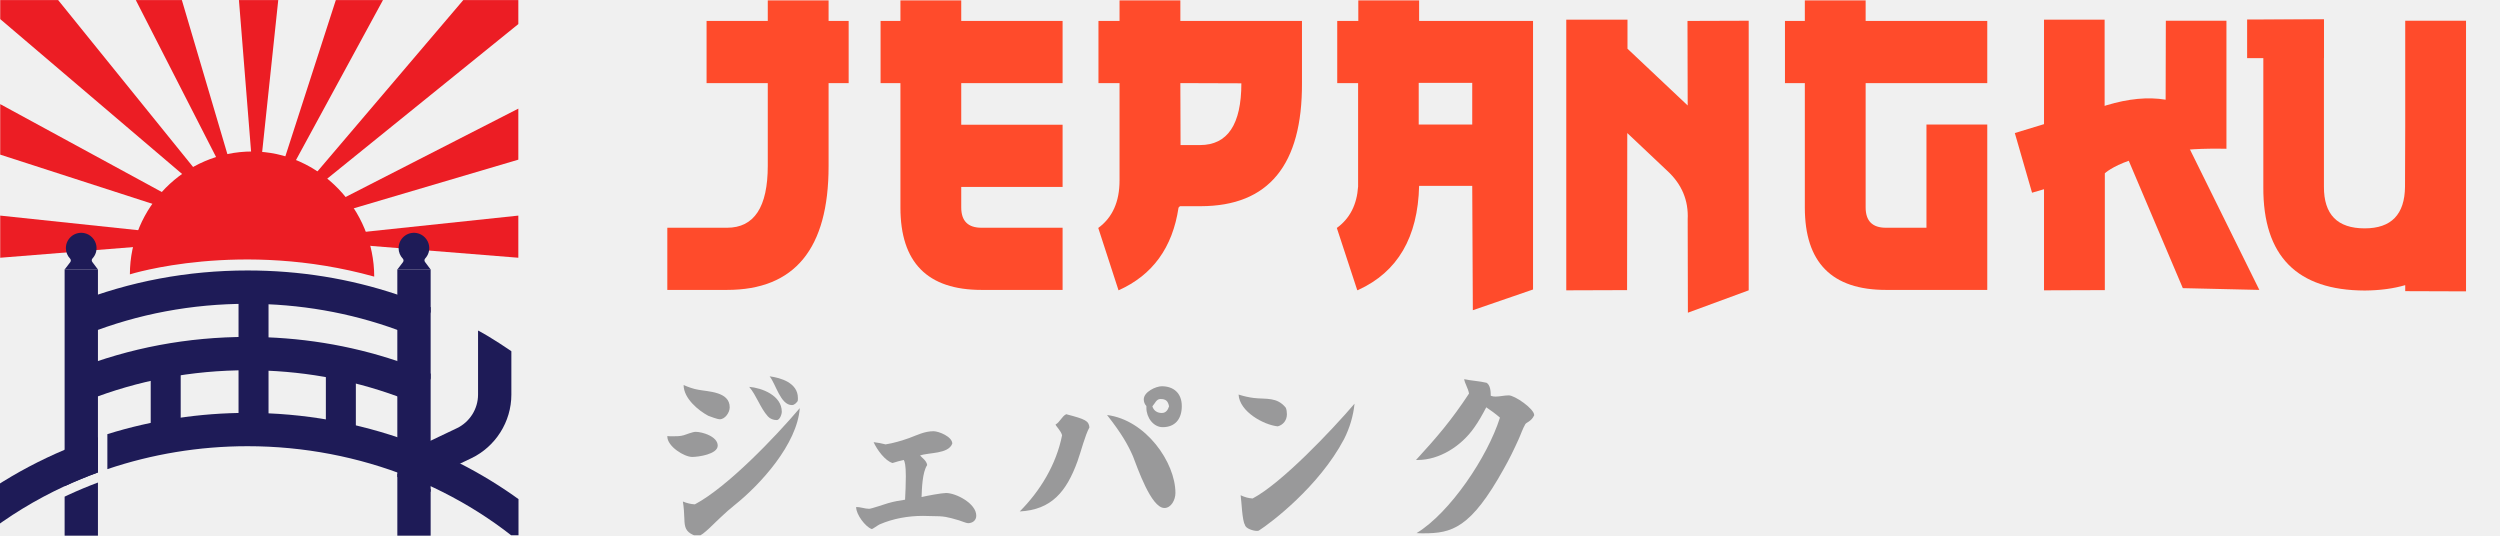
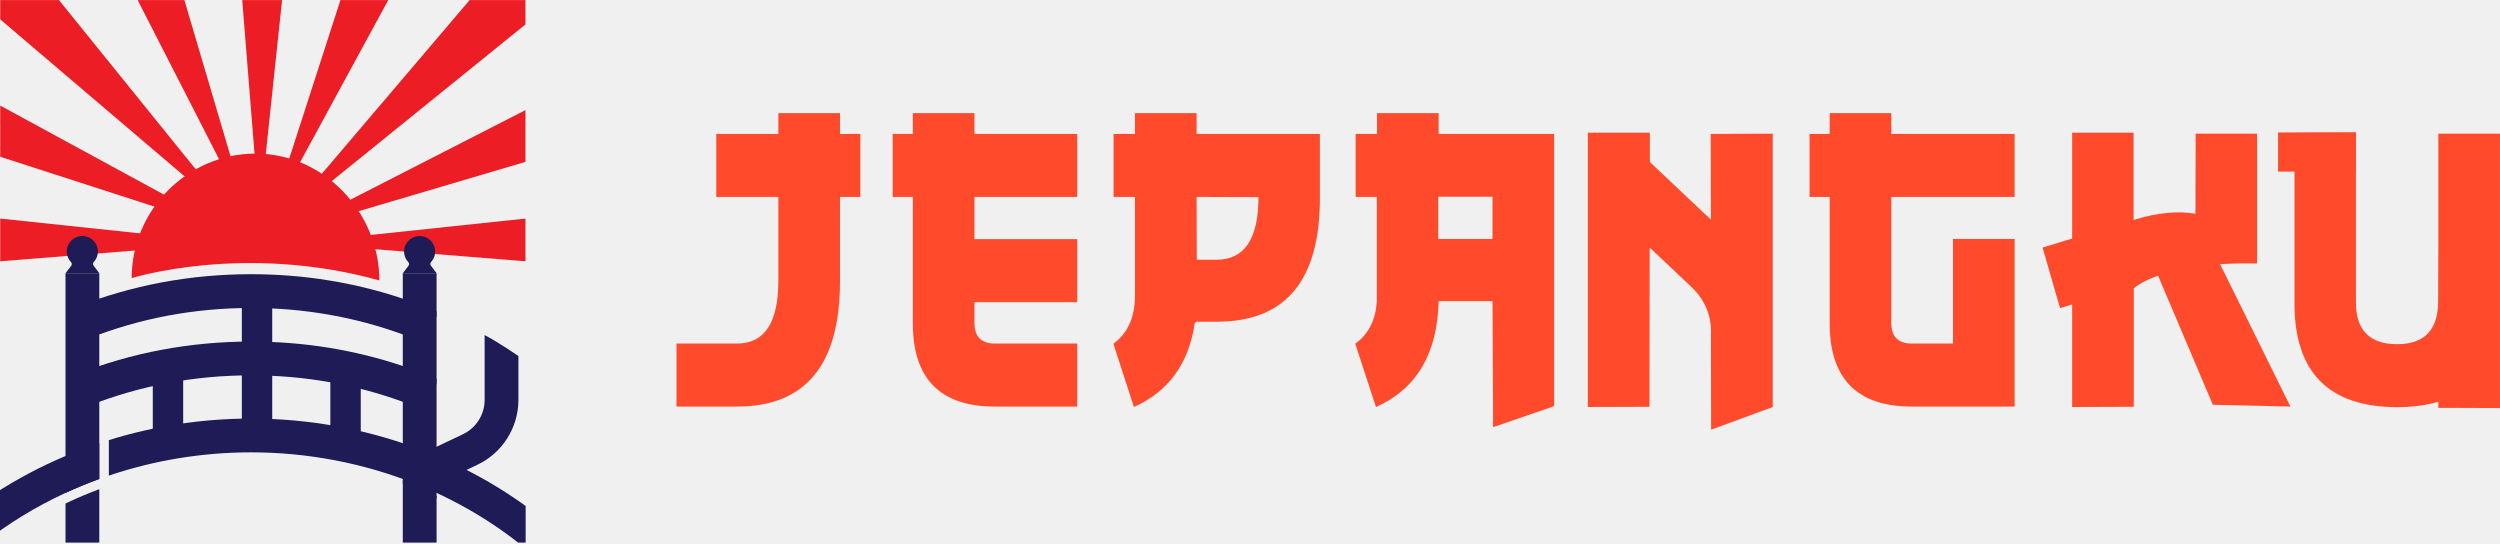
- <svg xmlns="http://www.w3.org/2000/svg" width="5376" height="1152" viewBox="0 0 5376 1152" fill="none">
+ <svg xmlns="http://www.w3.org/2000/svg" width="5303" height="1152" viewBox="0 0 5303 1152" fill="none">
  <g clip-path="url(#clip0_440_2)">
    <path d="M679.965 471.818L1114.62 343.334V233.578L674.703 458.649L679.965 471.818Z" fill="#EC1D24" />
    <path d="M996.272 0.1L643.12 415.007L653.015 425.161L1114.62 51.785V0.1H996.272Z" fill="#EC1D24" />
    <path d="M722.174 0.1L597.265 386.74L610.298 392.332L823.568 0.1H722.174Z" fill="#EC1D24" />
    <path d="M513.804 0.1L544.107 378.248L558.287 378.429L598.353 0.1H513.804Z" fill="#EC1D24" />
    <path d="M291.999 0.1L491.753 390.677L504.92 385.416L391.056 0.1H291.999Z" fill="#EC1D24" />
    <path d="M0.461 0.1V41.062L448.118 422.27L458.272 412.368L124.975 0.1H0.461Z" fill="#EC1D24" />
    <path d="M0.461 332.513L419.93 468.135L425.521 455.102L0.461 223.912V332.513Z" fill="#EC1D24" />
    <path d="M0.461 554.242L411.437 521.295L411.618 507.114L0.461 463.625V554.242Z" fill="#EC1D24" />
    <path d="M1114.62 554.242L703.647 521.295L703.467 507.114L1114.62 463.625V554.242Z" fill="#EC1D24" />
    <path d="M804.728 594.845C804.562 450.625 687.212 325.771 542.467 325.771C397.619 325.771 279.31 445.633 279.31 589.993C279.31 589.993 517.532 514.823 804.728 594.845Z" fill="#EC1D24" />
    <path d="M138.954 967.186C162.421 957.26 186.317 948.23 210.607 940.132V1015.95C186.245 1024.84 162.349 1034.69 138.954 1045.52C76.759 1074.29 18.219 1109.94 -35.199 1151.87H-144.757C-62.786 1074.04 33.695 1011.73 138.954 967.186Z" fill="#1E1B57" />
    <path d="M1209.78 1151.87H1100.22C1054.11 1115.68 1004.2 1084.18 951.43 1057.74C928.071 1046.02 904.175 1035.3 879.777 1025.63C771.258 982.522 653.21 959.517 532.474 959.517C428.505 959.517 326.471 976.574 230.886 1008.86V933.574C327.116 903.618 428.935 887.852 532.474 887.852C652.565 887.852 770.291 909.029 879.777 948.983C904.067 957.833 927.964 967.652 951.43 978.33C1046.84 1021.87 1134.43 1080.31 1209.78 1151.87Z" fill="#1E1B57" />
    <path d="M926.064 803.563V813.628L901.505 870.961C885.971 864.287 870.273 858.05 854.411 852.306C752.292 815.051 644.211 796.177 532.466 796.177C412.735 796.177 296.832 817.95 187.931 860.895L161.622 794.208C278.946 747.981 403.71 724.512 532.466 724.512C643.774 724.512 751.745 741.908 854.411 776.373C878.587 784.47 902.489 793.551 926.064 803.563Z" fill="#1E1B57" />
    <path d="M926.063 660.67V670.736L901.504 728.068C885.97 721.394 870.272 715.157 854.41 709.413C752.291 672.158 644.21 653.284 532.465 653.284C412.734 653.284 296.831 675.058 187.93 718.002L161.621 651.315C278.945 605.033 403.709 581.619 532.465 581.619C643.773 581.619 751.744 599.016 854.41 633.481C878.586 641.577 902.488 650.659 926.063 660.67Z" fill="#1E1B57" />
    <path d="M926.063 579.486V1057.73C902.707 1046.02 878.805 1035.3 854.41 1025.67V579.486H926.063Z" fill="#1E1B57" />
    <path d="M916.98 1047.02C920.025 1048.53 923.07 1050.07 926.08 1051.65V1151.88H854.427V1018.64C875.564 1027.24 896.559 1036.81 916.98 1047.02Z" fill="#1E1B57" />
    <path d="M210.614 579.488V1015.97C186.252 1024.86 162.356 1034.71 138.961 1045.53V579.488H210.614Z" fill="#1E1B57" />
    <path d="M147.487 1063.99C167.98 1054.49 189.19 1045.64 210.614 1037.65V1151.88H138.961V1068C141.791 1066.64 144.621 1065.31 147.487 1063.99Z" fill="#1E1B57" />
    <path d="M1099.19 754.879C1099.19 754.879 1055.52 724.931 1027.99 710.758V848.615C1027.99 879.302 1010.09 907.656 982.393 920.846L875.07 971.961L905.873 1036.67L1013.2 985.552C1065.71 960.541 1099.64 906.791 1099.64 848.615V755.58" fill="#1E1B57" />
    <path d="M210.591 579.542L198.538 563.405C196.842 561.135 196.872 557.932 198.801 555.858C205.348 548.819 208.907 539 207.194 528.26C205.034 514.724 194.072 503.487 180.571 501.136C159.741 497.508 141.658 513.445 141.658 533.606C141.658 542.371 145.139 550.262 150.736 556.145C152.729 558.24 152.778 561.512 151.023 563.809L139 579.542H210.591Z" fill="#1E1B57" />
    <path d="M926.05 579.542L913.997 563.405C912.301 561.135 912.331 557.932 914.26 555.858C920.807 548.819 924.366 539 922.653 528.26C920.493 514.724 909.531 503.487 896.029 501.136C875.2 497.508 857.117 513.445 857.117 533.606C857.117 542.371 860.598 550.262 866.195 556.145C868.188 558.24 868.237 561.512 866.482 563.809L854.459 579.542H926.05Z" fill="#1E1B57" />
    <path d="M577.444 612.676H512.956V941.88H577.444V612.676Z" fill="#1E1B57" />
    <path d="M388.575 776.018H324.087V931.044H388.575V776.018Z" fill="#1E1B57" />
    <path d="M765.224 776.018H700.736V931.044H765.224V776.018Z" fill="#1E1B57" />
  </g>
  <g clip-path="url(#clip1_440_2)">
-     <path d="M1435 937.75C1438.62 938.186 1443.06 938.186 1446.68 938.186C1454.34 938.186 1462.8 938.186 1470.05 936.005C1475.69 934.26 1489.79 928.599 1495.83 928.599C1510.34 928.599 1543.37 938.622 1543.37 958.222C1543.37 976.95 1501.07 982.611 1488.58 982.611C1471.26 982.611 1435 959.967 1435 938.622V937.75ZM1580.04 1085.86C1569.56 1094.13 1559.89 1102.84 1550.22 1111.99C1540.55 1120.27 1510.74 1152.94 1501.07 1152.94C1497.44 1152.94 1493.82 1151.63 1490.59 1150.32C1474.48 1142.91 1472.06 1133.34 1471.66 1115.91C1471.26 1103.28 1470.45 1090.65 1468.44 1078.45C1476.9 1081.93 1485.36 1084.11 1494.22 1084.55C1563.92 1047.52 1667.06 939.921 1719.83 877.631C1714.19 955.169 1635.23 1041.86 1580.04 1085.86ZM1470.05 827.971C1480.12 832.333 1490.59 836.249 1501.07 837.994C1522.82 842.347 1569.16 841.91 1569.16 875.896C1569.16 887.218 1559.08 901.593 1547.81 901.593C1542.57 901.593 1528.06 895.932 1523.23 894.187C1501.88 882.865 1470.05 856.722 1470.05 827.971ZM1681.16 885.473C1681.16 891.134 1676.73 903.338 1670.28 903.338C1663.03 903.338 1656.18 900.721 1651.34 895.496C1634.83 877.195 1627.17 851.061 1611.06 831.897C1638.05 834.078 1681.16 850.189 1681.16 885.473ZM1715.8 855.85C1715.8 858.031 1715.8 860.648 1715.4 862.393C1712.18 866.745 1708.15 871.098 1702.91 871.098C1678.34 871.098 1668.26 825.363 1654.97 809.243C1678.74 812.297 1715.8 823.183 1715.8 855.85Z" fill="#99999A" />
-     <path d="M1841.12 1090.21C1850.39 1090.21 1860.06 1094.12 1868.92 1094.12C1873.75 1094.12 1902.36 1084.11 1910.01 1081.93C1922.1 1078.45 1934.19 1076.27 1946.27 1074.52C1947.08 1057.98 1947.89 1040.98 1947.89 1023.99C1947.89 1000.04 1945.47 992.196 1943.45 989.143C1935 990.888 1927.34 993.069 1919.28 995.676C1903.16 990.888 1885.84 966.935 1878.59 950.815C1887.45 951.687 1895.51 953.423 1904.37 955.604C1921.3 952.996 1938.62 947.761 1954.73 942.1C1972.46 935.567 1988.17 927.289 2007.51 927.289C2018.79 927.289 2047.8 939.057 2047.8 953.859C2039.34 976.949 1996.63 972.596 1978.5 979.566C1984.14 985.663 1992.2 990.452 1993.81 1000.04C1983.34 1015.72 1982.53 1049.7 1981.73 1068.86C1992.2 1066.25 2025.24 1060.15 2034.51 1060.15C2055.45 1060.15 2099.37 1082.37 2099.37 1108.94C2099.37 1119.39 2090.91 1125.06 2081.64 1125.06C2078.01 1125.06 2066.74 1120.27 2062.3 1118.96C2036.92 1111.55 2030.48 1109.81 2003.89 1109.81C1997.04 1109.81 1990.99 1109.37 1984.55 1109.37C1953.12 1109.37 1920.49 1115.03 1891.48 1127.67C1888.26 1128.97 1876.17 1138.12 1874.56 1137.69C1860.86 1132.9 1841.12 1106.33 1841.12 1091.08V1090.21Z" fill="#99999A" />
-     <path d="M2283.9 936.004C2281.49 926.418 2271.01 916.841 2269.81 912.915C2279.48 907.69 2283.1 895.496 2292.77 890.707C2334.67 901.593 2341.11 905.073 2342.73 919.012C2333.06 936.441 2324.6 971.289 2316.94 992.198C2293.17 1057.54 2260.94 1096.31 2192.85 1099.8C2236.37 1056.23 2271.42 999.167 2283.9 936.004ZM2527.64 1060.15C2527.64 1074.52 2518.79 1092.39 2503.88 1092.39C2475.27 1092.39 2445.86 1005.26 2436.2 980.876C2426.12 957.786 2412.83 933.388 2380.6 892.442C2463.99 902.901 2527.64 994.379 2527.64 1060.15ZM2459.56 858.903C2459.56 842.346 2486.15 830.588 2498.24 830.588C2523.22 830.588 2541.34 844.963 2541.34 873.278C2541.34 901.593 2526.44 918.585 2500.25 918.585C2480.11 918.585 2465.2 897.667 2465.2 877.194V873.278C2461.58 869.362 2459.56 864.127 2459.56 858.903ZM2495.41 858.03C2486.56 858.03 2483.73 867.617 2478.09 873.714C2480.92 883.728 2489.37 888.09 2498.24 888.09C2507.1 888.09 2511.53 881.556 2513.94 873.714C2511.53 861.956 2506.7 858.03 2495.41 858.03Z" fill="#99999A" />
-     <path d="M2696.47 855.851C2723.06 858.904 2746.02 853.243 2764.95 876.769C2766.57 880.685 2767.37 885.474 2767.37 890.708C2767.37 903.775 2759.31 913.788 2747.63 916.842C2717.82 913.789 2665.45 885.474 2663.43 848.454C2674.31 851.934 2685.59 854.552 2696.47 855.851ZM2667.87 1064.94C2675.92 1068.87 2684.79 1071.48 2693.65 1071.92C2755.69 1039.24 2863.66 925.547 2912.82 868.055C2909.99 895.061 2902.34 920.322 2890.25 944.284C2836.26 1046.65 2731.93 1125.06 2707.34 1140.74C2706.14 1141.61 2703.32 1141.61 2702.11 1141.61C2695.66 1141.61 2678.34 1136.82 2677.13 1128.54C2671.09 1119.83 2669.88 1078.02 2667.87 1064.94Z" fill="#99999A" />
-     <path d="M3044.99 989.145C3090.5 939.485 3121.13 903.775 3159 846.273C3156.98 834.515 3150.13 825.364 3148.53 815.341C3164.23 818.83 3180.75 819.267 3196.87 823.183C3204.93 828.408 3205.73 841.911 3205.73 851.061C3208.95 852.37 3212.58 852.806 3215.8 852.806C3225.48 852.806 3234.74 850.189 3244.41 850.189C3257.3 850.189 3299.2 878.94 3299.2 892.879C3292.75 906.818 3281.88 908.127 3279.86 912.479C3274.22 922.066 3270.2 934.697 3265.35 945.156C3255.69 966.501 3245.61 987.41 3233.93 1007.88C3162.62 1136.38 3121.94 1146.84 3061.1 1146.84C3055.86 1146.84 3051.03 1146.84 3046.19 1146.4C3117.9 1102.84 3198.89 982.612 3225.48 898.104C3216.21 889.835 3205.73 882.43 3196.06 875.896C3188 891.134 3179.95 905.946 3169.87 919.885C3142.07 959.532 3095.34 989.145 3048.61 989.145H3044.99Z" fill="#99999A" />
-     <path d="M1563.42 623.419H1432.22V489.741H1563.42C1621.84 489.741 1651.03 445.329 1651.03 356.508V178.71H1519.4V45.032H1651.03V0.918H1781.8V45.032H1824.96V178.71H1781.8V357.399C1781.8 534.746 1709.02 623.419 1563.42 623.419Z" fill="#FF4B2B" />
-     <path d="M1936.28 446.518V178.71H1893.57V45.032H1936.28V0.918H2067.05V45.032H2285V178.71H2067.05V268.28H2285V401.958H2067.05V446.072C2067.05 475.184 2081.58 489.74 2110.64 489.74H2285V623.419H2110.64C1994.4 623.419 1936.28 564.452 1936.28 446.518Z" fill="#FF4B2B" />
-     <path d="M2799.76 45.032V178.264C2800.64 354.725 2728.13 443.102 2582.25 443.399H2537.36L2534.31 446.518C2521.52 532.369 2478.51 591.633 2405.28 624.31L2361.69 490.186C2392.2 467.906 2407.46 433.892 2407.46 388.145V178.71H2362.12V45.032H2407.46V0.918H2538.23V45.032H2799.76ZM2538.66 311.948H2580.5C2639.79 311.948 2669.43 267.686 2669.43 179.155L2538.23 178.71L2538.66 311.948Z" fill="#FF4B2B" />
-     <path d="M2920.91 623.419L2920.47 624.31V623.419L2918.73 624.31L2874.71 490.186C2902.6 469.985 2917.86 440.279 2920.47 401.067V178.71H2875.57V45.032H2920.91V0.918H3051.67V45.032H3296.65V622.527L3167.18 667.087L3165.89 399.73H3051.67C3049.06 510.238 3005.48 584.8 2920.91 623.419ZM3050.81 267.834H3165.89V178.264H3050.81V267.834Z" fill="#FF4B2B" />
-     <path d="M3629.2 226.835L3628.77 45.033L3760.4 44.587V624.311L3629.64 672.435L3629.2 471.918C3631.23 430.923 3616.55 396.018 3585.17 367.203L3499.3 286.105L3498.87 623.865L3368.1 624.311V42.359H3499.74V104.742L3629.2 226.835Z" fill="#FF4B2B" />
-     <path d="M3881.12 446.518V178.71H3838.4V45.032H3881.12V0.918H4011.88V45.032H4273.42V178.71H4011.88V446.072C4011.88 475.184 4026.41 489.74 4055.47 489.74H4142.65V267.834H4273.42V623.419H4055.47C3939.23 623.419 3881.12 564.452 3881.12 446.518Z" fill="#FF4B2B" />
-     <path d="M4787.75 319.93C4584.21 315.438 4526.21 372.719 4526.21 372.719V623.865L4395.44 624.311V406.861L4369.72 414.436L4332.67 286.105L4395.44 266.944V42.359H4525.78V227.727L4529.7 226.39C4576.78 212.131 4619.2 208.12 4656.98 214.359L4657.41 44.587H4787.75V319.93Z" fill="#FF4B2B" />
-     <path d="M4997.38 41.912V401.512C4997.09 461.222 5026.29 491.076 5085 491.076C5142.25 491.076 5171.16 461.222 5171.74 401.512L5172.18 273.181V44.586H5302.94V626.537L5172.18 626.092V613.169C5146.9 620.596 5117.98 624.458 5085.44 624.755C4939.26 624.458 4866.47 550.489 4867.05 402.849V42.803L4997.38 41.912Z" fill="#FF4B2B" />
-     <path d="M4997.4 41.913H4832.23V125.028H4997.4V41.913Z" fill="#FF4B2B" />
-     <path d="M4572.79 334.225L4693.93 619.627L4858.46 623.419L4697.44 297.466L4572.79 334.225Z" fill="#FF4B2B" />
+     <path d="M1563.42 862.419H1432.22V728.741H1563.42C1621.84 728.741 1651.03 684.329 1651.03 595.508V417.71H1519.4V284.032H1651.03V239.918H1781.8V284.032H1824.96V417.71H1781.8V596.399C1781.8 773.746 1709.02 862.419 1563.42 862.419Z" fill="#FF4B2B" />
+     <path d="M1936.28 685.518V417.71H1893.57V284.032H1936.28V239.918H2067.05V284.032H2285V417.71H2067.05V507.28H2285V640.958H2067.05V685.072C2067.05 714.184 2081.58 728.74 2110.64 728.74H2285V862.419H2110.64C1994.4 862.419 1936.28 803.452 1936.28 685.518Z" fill="#FF4B2B" />
+     <path d="M2799.76 284.032V417.264C2800.64 593.725 2728.13 682.102 2582.25 682.399H2537.36L2534.31 685.518C2521.52 771.369 2478.51 830.633 2405.28 863.31L2361.69 729.186C2392.2 706.906 2407.46 672.892 2407.46 627.145V417.71H2362.12V284.032H2407.46V239.918H2538.23V284.032H2799.76ZM2538.66 550.948H2580.5C2639.79 550.948 2669.43 506.686 2669.43 418.155L2538.23 417.71L2538.66 550.948Z" fill="#FF4B2B" />
+     <path d="M2920.91 862.419L2920.47 863.31V862.419L2918.73 863.31L2874.71 729.186C2902.6 708.985 2917.86 679.279 2920.47 640.067V417.71H2875.57V284.032H2920.91V239.918H3051.67V284.032H3296.65V861.527L3167.18 906.087L3165.89 638.73H3051.67C3049.06 749.238 3005.48 823.8 2920.91 862.419ZM3050.81 506.834H3165.89V417.264H3050.81V506.834Z" fill="#FF4B2B" />
+     <path d="M3629.2 465.835L3628.77 284.033L3760.4 283.587V863.311L3629.64 911.435L3629.2 710.918C3631.23 669.923 3616.55 635.018 3585.17 606.203L3499.3 525.105L3498.87 862.865L3368.1 863.311V281.359H3499.74V343.742L3629.2 465.835Z" fill="#FF4B2B" />
+     <path d="M3881.12 685.518V417.71H3838.4V284.032H3881.12V239.918H4011.88V284.032H4273.42V417.71H4011.88V685.072C4011.88 714.184 4026.41 728.74 4055.47 728.74H4142.65V506.834H4273.42V862.419H4055.47C3939.23 862.419 3881.12 803.452 3881.12 685.518Z" fill="#FF4B2B" />
+     <path d="M4787.75 558.93C4584.21 554.438 4526.21 611.719 4526.21 611.719V862.865L4395.44 863.311V645.861L4369.72 653.436L4332.67 525.105L4395.44 505.944V281.359H4525.78V466.727L4529.7 465.39C4576.78 451.131 4619.2 447.12 4656.98 453.359L4657.41 283.587H4787.75V558.93Z" fill="#FF4B2B" />
+     <path d="M4997.38 280.912V640.512C4997.09 700.222 5026.29 730.076 5085 730.076C5142.25 730.076 5171.16 700.222 5171.74 640.512L5172.18 512.181V283.586H5302.94V865.537L5172.18 865.092V852.169C5146.9 859.596 5117.98 863.458 5085.44 863.755C4939.26 863.458 4866.47 789.489 4867.05 641.849V281.803L4997.38 280.912Z" fill="#FF4B2B" />
+     <path d="M4997.4 280.913H4832.23V364.028H4997.4V280.913Z" fill="#FF4B2B" />
+     <path d="M4572.79 573.225L4693.93 858.627L4858.46 862.419L4697.44 536.466L4572.79 573.225Z" fill="#FF4B2B" />
  </g>
  <defs>
    <clipPath id="clip0_440_2">
      <rect width="1115" height="1151" fill="white" />
    </clipPath>
    <clipPath id="clip1_440_2">
-       <rect width="3868" height="1151" fill="white" transform="translate(1435)" />
+       <rect width="3868" height="672" fill="white" transform="translate(1435 239)" />
    </clipPath>
  </defs>
</svg>
